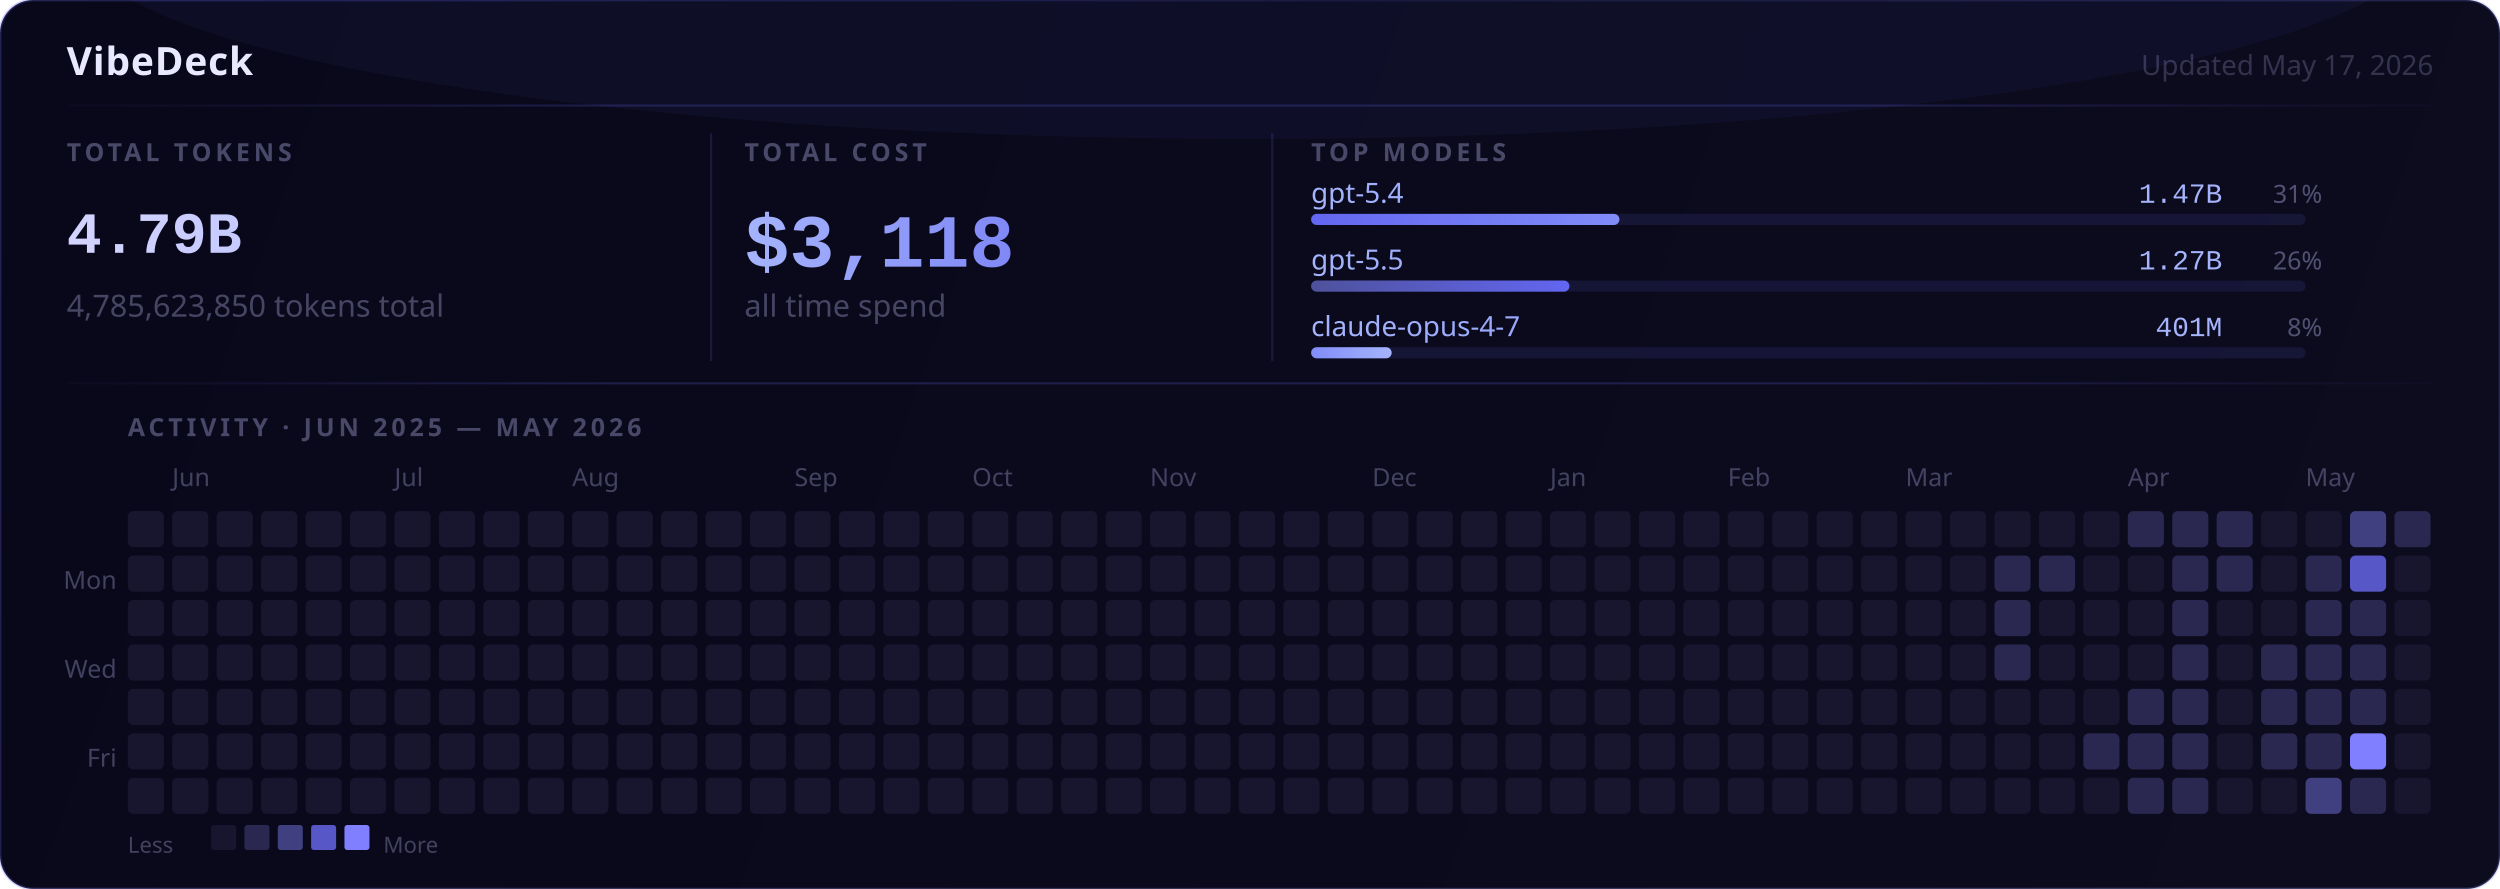
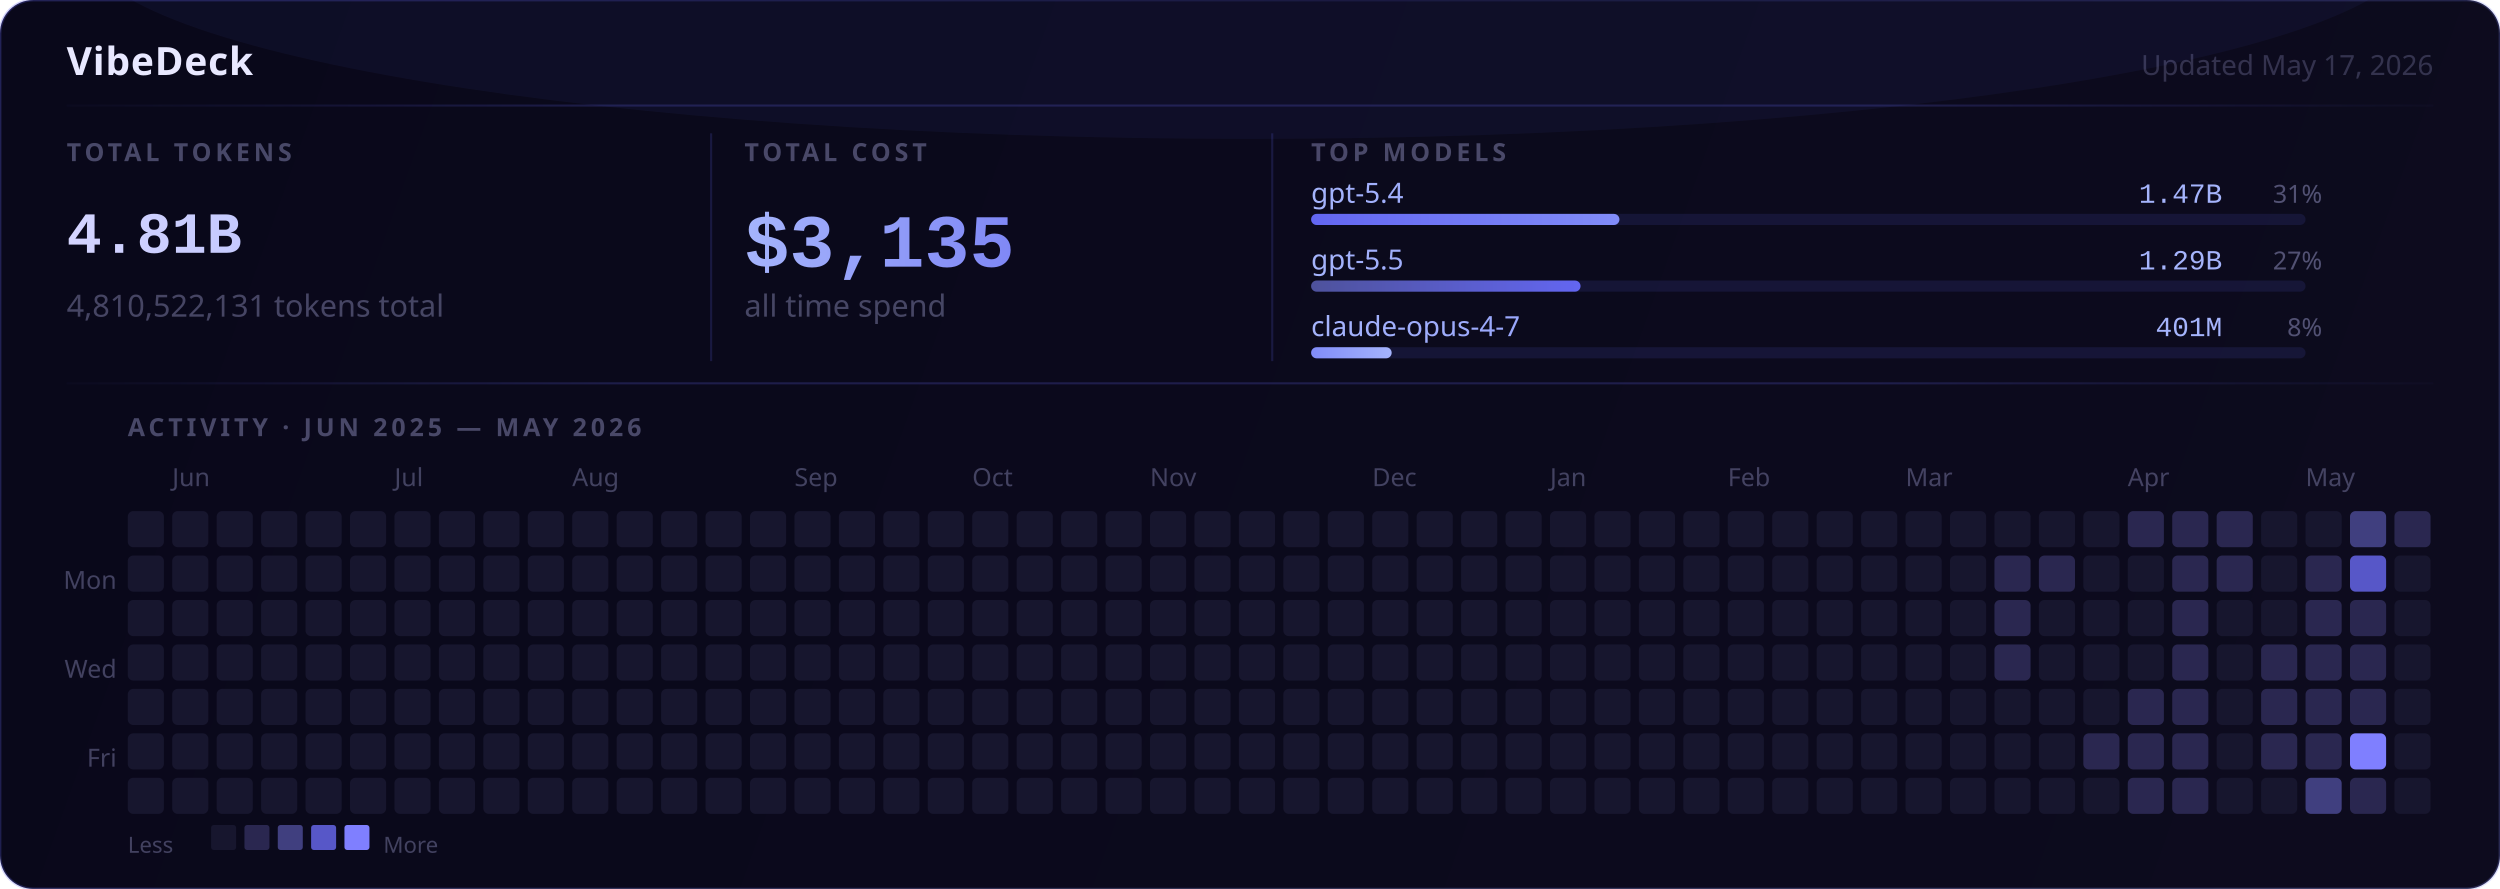
<svg xmlns="http://www.w3.org/2000/svg" width="900" height="320" viewBox="0 0 900 320">
  <defs>
    <linearGradient id="gbg" x1="0" y1="0" x2="900" y2="320" gradientUnits="userSpaceOnUse">
      <stop offset="0%" stop-color="#09081a" />
      <stop offset="100%" stop-color="#0d0b1e" />
    </linearGradient>
    <linearGradient id="gtok" x1="24" y1="0" x2="224" y2="0" gradientUnits="userSpaceOnUse">
      <stop offset="0%" stop-color="#d4d4ff" />
      <stop offset="100%" stop-color="#a5b4fc" />
    </linearGradient>
    <linearGradient id="gcost" x1="268" y1="0" x2="438" y2="0" gradientUnits="userSpaceOnUse">
      <stop offset="0%" stop-color="#a5b4fc" />
      <stop offset="100%" stop-color="#6366f1" />
    </linearGradient>
    <linearGradient id="gmodel" x1="472" y1="0" x2="700" y2="0" gradientUnits="userSpaceOnUse">
      <stop offset="0%" stop-color="#a5b4fc" />
      <stop offset="100%" stop-color="#818cf8" />
    </linearGradient>
    <linearGradient id="gbar1" x1="0" y1="0" x2="1" y2="0" gradientUnits="objectBoundingBox">
      <stop offset="0%" stop-color="#6366f1" />
      <stop offset="100%" stop-color="#818cf8" />
    </linearGradient>
    <linearGradient id="gbar2" x1="0" y1="0" x2="1" y2="0" gradientUnits="objectBoundingBox">
      <stop offset="0%" stop-color="#4E529C" />
      <stop offset="100%" stop-color="#6366f1" />
    </linearGradient>
    <linearGradient id="gbar3" x1="0" y1="0" x2="1" y2="0" gradientUnits="objectBoundingBox">
      <stop offset="0%" stop-color="#818cf8" />
      <stop offset="100%" stop-color="#a5b4fc" />
    </linearGradient>
    <linearGradient id="gdiv" x1="0" y1="0" x2="900" y2="0" gradientUnits="userSpaceOnUse">
      <stop offset="0%" stop-color="rgba(99,102,241,0)" />
      <stop offset="25%" stop-color="rgba(99,102,241,0.22)" />
      <stop offset="75%" stop-color="rgba(99,102,241,0.22)" />
      <stop offset="100%" stop-color="rgba(99,102,241,0)" />
    </linearGradient>
    <linearGradient id="grim" x1="0" y1="0" x2="900" y2="320" gradientUnits="userSpaceOnUse">
      <stop offset="0%" stop-color="rgba(99,102,241,0.28)" />
      <stop offset="50%" stop-color="rgba(99,102,241,0.12)" />
      <stop offset="100%" stop-color="rgba(129,140,248,0.24)" />
    </linearGradient>
  </defs>
  <rect width="900" height="320" fill="url(#gbg)" rx="12" />
  <rect width="900" height="320" fill="none" stroke="url(#grim)" stroke-width="1" rx="12" />
  <ellipse cx="450" cy="-20" rx="420" ry="70" fill="rgba(99,102,241,0.06)" />
  <text x="24" y="27" font-size="14" font-weight="700" fill="#e8e8ff" font-family="system-ui,sans-serif" letter-spacing="0.3">VibeDeck</text>
  <text x="876" y="27" text-anchor="end" font-size="10" fill="rgba(168,168,220,0.26)" font-family="system-ui,sans-serif">Updated May 17, 2026</text>
  <line x1="24" y1="38" x2="876" y2="38" stroke="url(#gdiv)" stroke-width="0.75" />
  <text x="24" y="58" font-size="9" font-weight="600" fill="rgba(168,168,220,0.4)" font-family="system-ui,sans-serif" letter-spacing="1.4">TOTAL TOKENS</text>
  <text x="268" y="58" font-size="9" font-weight="600" fill="rgba(168,168,220,0.4)" font-family="system-ui,sans-serif" letter-spacing="1.4">TOTAL COST</text>
  <text x="472" y="58" font-size="9" font-weight="600" fill="rgba(168,168,220,0.4)" font-family="system-ui,sans-serif" letter-spacing="1.4">TOP MODELS</text>
-   <text x="24" y="91" font-size="21" font-weight="700" fill="url(#gtok)" font-family="'Courier New',Courier,monospace">4.79B</text>
-   <text x="24" y="114" font-size="11" fill="rgba(168,168,220,0.38)" font-family="system-ui,sans-serif">4,785,623,850 tokens total</text>
-   <text x="268" y="96" font-size="27" font-weight="700" fill="url(#gcost)" font-family="'Courier New',Courier,monospace">$3,118</text>
+   <text x="24" y="91" font-size="21" font-weight="700" fill="url(#gtok)" font-family="'Courier New',Courier,monospace">4.81B</text>
+   <text x="24" y="114" font-size="11" fill="rgba(168,168,220,0.38)" font-family="system-ui,sans-serif">4,810,522,131 tokens total</text>
+   <text x="268" y="96" font-size="27" font-weight="700" fill="url(#gcost)" font-family="'Courier New',Courier,monospace">$3,135</text>
  <text x="268" y="114" font-size="11" fill="rgba(168,168,220,0.38)" font-family="system-ui,sans-serif">all time spend</text>
  <line x1="256" y1="48" x2="256" y2="130" stroke="rgba(99,102,241,0.18)" stroke-width="0.75" />
  <line x1="458" y1="48" x2="458" y2="130" stroke="rgba(99,102,241,0.18)" stroke-width="0.75" />
  <rect x="472" y="77" width="358" height="4" rx="2" fill="rgba(99,102,241,0.12)" />
  <rect x="472" y="77" width="111" height="4" rx="2" fill="url(#gbar1)" />
  <text x="472" y="73" font-size="10" fill="url(#gmodel)" font-family="system-ui,sans-serif">gpt-5.4</text>
  <text x="800" y="73" text-anchor="end" font-size="10" fill="#a5b4fc" font-family="'Courier New',Courier,monospace">1.47B</text>
  <text x="836" y="73" text-anchor="end" font-size="9" fill="rgba(168,168,220,0.45)" font-family="system-ui,sans-serif">31%</text>
  <rect x="472" y="101" width="358" height="4" rx="2" fill="rgba(99,102,241,0.12)" />
-   <rect x="472" y="101" width="93" height="4" rx="2" fill="url(#gbar2)" />
+   <rect x="472" y="101" width="97" height="4" rx="2" fill="url(#gbar2)" />
  <text x="472" y="97" font-size="10" fill="url(#gmodel)" font-family="system-ui,sans-serif">gpt-5.5</text>
-   <text x="800" y="97" text-anchor="end" font-size="10" fill="#a5b4fc" font-family="'Courier New',Courier,monospace">1.27B</text>
-   <text x="836" y="97" text-anchor="end" font-size="9" fill="rgba(168,168,220,0.45)" font-family="system-ui,sans-serif">26%</text>
+   <text x="800" y="97" text-anchor="end" font-size="10" fill="#a5b4fc" font-family="'Courier New',Courier,monospace">1.29B</text>
+   <text x="836" y="97" text-anchor="end" font-size="9" fill="rgba(168,168,220,0.45)" font-family="system-ui,sans-serif">27%</text>
  <rect x="472" y="125" width="358" height="4" rx="2" fill="rgba(99,102,241,0.12)" />
  <rect x="472" y="125" width="29" height="4" rx="2" fill="url(#gbar3)" />
  <text x="472" y="121" font-size="10" fill="url(#gmodel)" font-family="system-ui,sans-serif">claude-opus-4-7</text>
  <text x="800" y="121" text-anchor="end" font-size="10" fill="#a5b4fc" font-family="'Courier New',Courier,monospace">401M</text>
  <text x="836" y="121" text-anchor="end" font-size="9" fill="rgba(168,168,220,0.45)" font-family="system-ui,sans-serif">8%</text>
  <line x1="24" y1="138" x2="876" y2="138" stroke="url(#gdiv)" stroke-width="0.75" />
  <text x="46" y="157" font-size="9" font-weight="600" fill="rgba(168,168,220,0.4)" font-family="system-ui,sans-serif" letter-spacing="1.4">ACTIVITY · JUN 2025 — MAY 2026</text>
  <text x="42" y="212" text-anchor="end" font-size="9" fill="rgba(168,168,220,0.36)" font-family="system-ui,sans-serif">Mon</text>
  <text x="42" y="244" text-anchor="end" font-size="9" fill="rgba(168,168,220,0.36)" font-family="system-ui,sans-serif">Wed</text>
  <text x="42" y="276" text-anchor="end" font-size="9" fill="rgba(168,168,220,0.36)" font-family="system-ui,sans-serif">Fri</text>
  <text x="62" y="175" font-size="9" fill="rgba(168,168,220,0.36)" font-family="system-ui,sans-serif">Jun</text>
  <text x="142" y="175" font-size="9" fill="rgba(168,168,220,0.36)" font-family="system-ui,sans-serif">Jul</text>
  <text x="206" y="175" font-size="9" fill="rgba(168,168,220,0.36)" font-family="system-ui,sans-serif">Aug</text>
  <text x="286" y="175" font-size="9" fill="rgba(168,168,220,0.36)" font-family="system-ui,sans-serif">Sep</text>
  <text x="350" y="175" font-size="9" fill="rgba(168,168,220,0.36)" font-family="system-ui,sans-serif">Oct</text>
  <text x="414" y="175" font-size="9" fill="rgba(168,168,220,0.36)" font-family="system-ui,sans-serif">Nov</text>
  <text x="494" y="175" font-size="9" fill="rgba(168,168,220,0.36)" font-family="system-ui,sans-serif">Dec</text>
  <text x="558" y="175" font-size="9" fill="rgba(168,168,220,0.36)" font-family="system-ui,sans-serif">Jan</text>
  <text x="622" y="175" font-size="9" fill="rgba(168,168,220,0.36)" font-family="system-ui,sans-serif">Feb</text>
  <text x="686" y="175" font-size="9" fill="rgba(168,168,220,0.36)" font-family="system-ui,sans-serif">Mar</text>
  <text x="766" y="175" font-size="9" fill="rgba(168,168,220,0.36)" font-family="system-ui,sans-serif">Apr</text>
  <text x="830" y="175" font-size="9" fill="rgba(168,168,220,0.36)" font-family="system-ui,sans-serif">May</text>
  <rect x="46" y="184" width="13" height="13" rx="2" fill="#17162e" />
  <rect x="46" y="200" width="13" height="13" rx="2" fill="#17162e" />
  <rect x="46" y="216" width="13" height="13" rx="2" fill="#17162e" />
  <rect x="46" y="232" width="13" height="13" rx="2" fill="#17162e" />
  <rect x="46" y="248" width="13" height="13" rx="2" fill="#17162e" />
  <rect x="46" y="264" width="13" height="13" rx="2" fill="#17162e" />
  <rect x="46" y="280" width="13" height="13" rx="2" fill="#17162e" />
  <rect x="62" y="184" width="13" height="13" rx="2" fill="#17162e" />
  <rect x="62" y="200" width="13" height="13" rx="2" fill="#17162e" />
  <rect x="62" y="216" width="13" height="13" rx="2" fill="#17162e" />
  <rect x="62" y="232" width="13" height="13" rx="2" fill="#17162e" />
  <rect x="62" y="248" width="13" height="13" rx="2" fill="#17162e" />
  <rect x="62" y="264" width="13" height="13" rx="2" fill="#17162e" />
  <rect x="62" y="280" width="13" height="13" rx="2" fill="#17162e" />
  <rect x="78" y="184" width="13" height="13" rx="2" fill="#17162e" />
  <rect x="78" y="200" width="13" height="13" rx="2" fill="#17162e" />
  <rect x="78" y="216" width="13" height="13" rx="2" fill="#17162e" />
  <rect x="78" y="232" width="13" height="13" rx="2" fill="#17162e" />
  <rect x="78" y="248" width="13" height="13" rx="2" fill="#17162e" />
  <rect x="78" y="264" width="13" height="13" rx="2" fill="#17162e" />
  <rect x="78" y="280" width="13" height="13" rx="2" fill="#17162e" />
  <rect x="94" y="184" width="13" height="13" rx="2" fill="#17162e" />
  <rect x="94" y="200" width="13" height="13" rx="2" fill="#17162e" />
  <rect x="94" y="216" width="13" height="13" rx="2" fill="#17162e" />
  <rect x="94" y="232" width="13" height="13" rx="2" fill="#17162e" />
  <rect x="94" y="248" width="13" height="13" rx="2" fill="#17162e" />
  <rect x="94" y="264" width="13" height="13" rx="2" fill="#17162e" />
  <rect x="94" y="280" width="13" height="13" rx="2" fill="#17162e" />
  <rect x="110" y="184" width="13" height="13" rx="2" fill="#17162e" />
  <rect x="110" y="200" width="13" height="13" rx="2" fill="#17162e" />
  <rect x="110" y="216" width="13" height="13" rx="2" fill="#17162e" />
  <rect x="110" y="232" width="13" height="13" rx="2" fill="#17162e" />
  <rect x="110" y="248" width="13" height="13" rx="2" fill="#17162e" />
  <rect x="110" y="264" width="13" height="13" rx="2" fill="#17162e" />
  <rect x="110" y="280" width="13" height="13" rx="2" fill="#17162e" />
  <rect x="126" y="184" width="13" height="13" rx="2" fill="#17162e" />
  <rect x="126" y="200" width="13" height="13" rx="2" fill="#17162e" />
  <rect x="126" y="216" width="13" height="13" rx="2" fill="#17162e" />
  <rect x="126" y="232" width="13" height="13" rx="2" fill="#17162e" />
  <rect x="126" y="248" width="13" height="13" rx="2" fill="#17162e" />
  <rect x="126" y="264" width="13" height="13" rx="2" fill="#17162e" />
  <rect x="126" y="280" width="13" height="13" rx="2" fill="#17162e" />
  <rect x="142" y="184" width="13" height="13" rx="2" fill="#17162e" />
  <rect x="142" y="200" width="13" height="13" rx="2" fill="#17162e" />
  <rect x="142" y="216" width="13" height="13" rx="2" fill="#17162e" />
  <rect x="142" y="232" width="13" height="13" rx="2" fill="#17162e" />
  <rect x="142" y="248" width="13" height="13" rx="2" fill="#17162e" />
  <rect x="142" y="264" width="13" height="13" rx="2" fill="#17162e" />
  <rect x="142" y="280" width="13" height="13" rx="2" fill="#17162e" />
  <rect x="158" y="184" width="13" height="13" rx="2" fill="#17162e" />
  <rect x="158" y="200" width="13" height="13" rx="2" fill="#17162e" />
  <rect x="158" y="216" width="13" height="13" rx="2" fill="#17162e" />
  <rect x="158" y="232" width="13" height="13" rx="2" fill="#17162e" />
  <rect x="158" y="248" width="13" height="13" rx="2" fill="#17162e" />
  <rect x="158" y="264" width="13" height="13" rx="2" fill="#17162e" />
  <rect x="158" y="280" width="13" height="13" rx="2" fill="#17162e" />
  <rect x="174" y="184" width="13" height="13" rx="2" fill="#17162e" />
  <rect x="174" y="200" width="13" height="13" rx="2" fill="#17162e" />
  <rect x="174" y="216" width="13" height="13" rx="2" fill="#17162e" />
  <rect x="174" y="232" width="13" height="13" rx="2" fill="#17162e" />
  <rect x="174" y="248" width="13" height="13" rx="2" fill="#17162e" />
  <rect x="174" y="264" width="13" height="13" rx="2" fill="#17162e" />
  <rect x="174" y="280" width="13" height="13" rx="2" fill="#17162e" />
  <rect x="190" y="184" width="13" height="13" rx="2" fill="#17162e" />
  <rect x="190" y="200" width="13" height="13" rx="2" fill="#17162e" />
  <rect x="190" y="216" width="13" height="13" rx="2" fill="#17162e" />
  <rect x="190" y="232" width="13" height="13" rx="2" fill="#17162e" />
  <rect x="190" y="248" width="13" height="13" rx="2" fill="#17162e" />
  <rect x="190" y="264" width="13" height="13" rx="2" fill="#17162e" />
  <rect x="190" y="280" width="13" height="13" rx="2" fill="#17162e" />
  <rect x="206" y="184" width="13" height="13" rx="2" fill="#17162e" />
  <rect x="206" y="200" width="13" height="13" rx="2" fill="#17162e" />
  <rect x="206" y="216" width="13" height="13" rx="2" fill="#17162e" />
  <rect x="206" y="232" width="13" height="13" rx="2" fill="#17162e" />
  <rect x="206" y="248" width="13" height="13" rx="2" fill="#17162e" />
  <rect x="206" y="264" width="13" height="13" rx="2" fill="#17162e" />
  <rect x="206" y="280" width="13" height="13" rx="2" fill="#17162e" />
  <rect x="222" y="184" width="13" height="13" rx="2" fill="#17162e" />
  <rect x="222" y="200" width="13" height="13" rx="2" fill="#17162e" />
  <rect x="222" y="216" width="13" height="13" rx="2" fill="#17162e" />
  <rect x="222" y="232" width="13" height="13" rx="2" fill="#17162e" />
  <rect x="222" y="248" width="13" height="13" rx="2" fill="#17162e" />
  <rect x="222" y="264" width="13" height="13" rx="2" fill="#17162e" />
  <rect x="222" y="280" width="13" height="13" rx="2" fill="#17162e" />
  <rect x="238" y="184" width="13" height="13" rx="2" fill="#17162e" />
  <rect x="238" y="200" width="13" height="13" rx="2" fill="#17162e" />
  <rect x="238" y="216" width="13" height="13" rx="2" fill="#17162e" />
  <rect x="238" y="232" width="13" height="13" rx="2" fill="#17162e" />
  <rect x="238" y="248" width="13" height="13" rx="2" fill="#17162e" />
  <rect x="238" y="264" width="13" height="13" rx="2" fill="#17162e" />
  <rect x="238" y="280" width="13" height="13" rx="2" fill="#17162e" />
  <rect x="254" y="184" width="13" height="13" rx="2" fill="#17162e" />
  <rect x="254" y="200" width="13" height="13" rx="2" fill="#17162e" />
  <rect x="254" y="216" width="13" height="13" rx="2" fill="#17162e" />
  <rect x="254" y="232" width="13" height="13" rx="2" fill="#17162e" />
  <rect x="254" y="248" width="13" height="13" rx="2" fill="#17162e" />
  <rect x="254" y="264" width="13" height="13" rx="2" fill="#17162e" />
  <rect x="254" y="280" width="13" height="13" rx="2" fill="#17162e" />
  <rect x="270" y="184" width="13" height="13" rx="2" fill="#17162e" />
  <rect x="270" y="200" width="13" height="13" rx="2" fill="#17162e" />
  <rect x="270" y="216" width="13" height="13" rx="2" fill="#17162e" />
  <rect x="270" y="232" width="13" height="13" rx="2" fill="#17162e" />
  <rect x="270" y="248" width="13" height="13" rx="2" fill="#17162e" />
  <rect x="270" y="264" width="13" height="13" rx="2" fill="#17162e" />
  <rect x="270" y="280" width="13" height="13" rx="2" fill="#17162e" />
  <rect x="286" y="184" width="13" height="13" rx="2" fill="#17162e" />
  <rect x="286" y="200" width="13" height="13" rx="2" fill="#17162e" />
  <rect x="286" y="216" width="13" height="13" rx="2" fill="#17162e" />
  <rect x="286" y="232" width="13" height="13" rx="2" fill="#17162e" />
  <rect x="286" y="248" width="13" height="13" rx="2" fill="#17162e" />
  <rect x="286" y="264" width="13" height="13" rx="2" fill="#17162e" />
  <rect x="286" y="280" width="13" height="13" rx="2" fill="#17162e" />
  <rect x="302" y="184" width="13" height="13" rx="2" fill="#17162e" />
  <rect x="302" y="200" width="13" height="13" rx="2" fill="#17162e" />
  <rect x="302" y="216" width="13" height="13" rx="2" fill="#17162e" />
  <rect x="302" y="232" width="13" height="13" rx="2" fill="#17162e" />
  <rect x="302" y="248" width="13" height="13" rx="2" fill="#17162e" />
  <rect x="302" y="264" width="13" height="13" rx="2" fill="#17162e" />
  <rect x="302" y="280" width="13" height="13" rx="2" fill="#17162e" />
  <rect x="318" y="184" width="13" height="13" rx="2" fill="#17162e" />
  <rect x="318" y="200" width="13" height="13" rx="2" fill="#17162e" />
  <rect x="318" y="216" width="13" height="13" rx="2" fill="#17162e" />
  <rect x="318" y="232" width="13" height="13" rx="2" fill="#17162e" />
  <rect x="318" y="248" width="13" height="13" rx="2" fill="#17162e" />
  <rect x="318" y="264" width="13" height="13" rx="2" fill="#17162e" />
  <rect x="318" y="280" width="13" height="13" rx="2" fill="#17162e" />
  <rect x="334" y="184" width="13" height="13" rx="2" fill="#17162e" />
  <rect x="334" y="200" width="13" height="13" rx="2" fill="#17162e" />
  <rect x="334" y="216" width="13" height="13" rx="2" fill="#17162e" />
  <rect x="334" y="232" width="13" height="13" rx="2" fill="#17162e" />
  <rect x="334" y="248" width="13" height="13" rx="2" fill="#17162e" />
  <rect x="334" y="264" width="13" height="13" rx="2" fill="#17162e" />
  <rect x="334" y="280" width="13" height="13" rx="2" fill="#17162e" />
  <rect x="350" y="184" width="13" height="13" rx="2" fill="#17162e" />
  <rect x="350" y="200" width="13" height="13" rx="2" fill="#17162e" />
  <rect x="350" y="216" width="13" height="13" rx="2" fill="#17162e" />
  <rect x="350" y="232" width="13" height="13" rx="2" fill="#17162e" />
  <rect x="350" y="248" width="13" height="13" rx="2" fill="#17162e" />
  <rect x="350" y="264" width="13" height="13" rx="2" fill="#17162e" />
  <rect x="350" y="280" width="13" height="13" rx="2" fill="#17162e" />
  <rect x="366" y="184" width="13" height="13" rx="2" fill="#17162e" />
  <rect x="366" y="200" width="13" height="13" rx="2" fill="#17162e" />
  <rect x="366" y="216" width="13" height="13" rx="2" fill="#17162e" />
  <rect x="366" y="232" width="13" height="13" rx="2" fill="#17162e" />
  <rect x="366" y="248" width="13" height="13" rx="2" fill="#17162e" />
  <rect x="366" y="264" width="13" height="13" rx="2" fill="#17162e" />
  <rect x="366" y="280" width="13" height="13" rx="2" fill="#17162e" />
  <rect x="382" y="184" width="13" height="13" rx="2" fill="#17162e" />
  <rect x="382" y="200" width="13" height="13" rx="2" fill="#17162e" />
  <rect x="382" y="216" width="13" height="13" rx="2" fill="#17162e" />
  <rect x="382" y="232" width="13" height="13" rx="2" fill="#17162e" />
  <rect x="382" y="248" width="13" height="13" rx="2" fill="#17162e" />
  <rect x="382" y="264" width="13" height="13" rx="2" fill="#17162e" />
  <rect x="382" y="280" width="13" height="13" rx="2" fill="#17162e" />
  <rect x="398" y="184" width="13" height="13" rx="2" fill="#17162e" />
  <rect x="398" y="200" width="13" height="13" rx="2" fill="#17162e" />
  <rect x="398" y="216" width="13" height="13" rx="2" fill="#17162e" />
  <rect x="398" y="232" width="13" height="13" rx="2" fill="#17162e" />
  <rect x="398" y="248" width="13" height="13" rx="2" fill="#17162e" />
  <rect x="398" y="264" width="13" height="13" rx="2" fill="#17162e" />
  <rect x="398" y="280" width="13" height="13" rx="2" fill="#17162e" />
  <rect x="414" y="184" width="13" height="13" rx="2" fill="#17162e" />
  <rect x="414" y="200" width="13" height="13" rx="2" fill="#17162e" />
  <rect x="414" y="216" width="13" height="13" rx="2" fill="#17162e" />
  <rect x="414" y="232" width="13" height="13" rx="2" fill="#17162e" />
  <rect x="414" y="248" width="13" height="13" rx="2" fill="#17162e" />
  <rect x="414" y="264" width="13" height="13" rx="2" fill="#17162e" />
  <rect x="414" y="280" width="13" height="13" rx="2" fill="#17162e" />
  <rect x="430" y="184" width="13" height="13" rx="2" fill="#17162e" />
  <rect x="430" y="200" width="13" height="13" rx="2" fill="#17162e" />
  <rect x="430" y="216" width="13" height="13" rx="2" fill="#17162e" />
  <rect x="430" y="232" width="13" height="13" rx="2" fill="#17162e" />
  <rect x="430" y="248" width="13" height="13" rx="2" fill="#17162e" />
  <rect x="430" y="264" width="13" height="13" rx="2" fill="#17162e" />
  <rect x="430" y="280" width="13" height="13" rx="2" fill="#17162e" />
  <rect x="446" y="184" width="13" height="13" rx="2" fill="#17162e" />
  <rect x="446" y="200" width="13" height="13" rx="2" fill="#17162e" />
  <rect x="446" y="216" width="13" height="13" rx="2" fill="#17162e" />
  <rect x="446" y="232" width="13" height="13" rx="2" fill="#17162e" />
  <rect x="446" y="248" width="13" height="13" rx="2" fill="#17162e" />
  <rect x="446" y="264" width="13" height="13" rx="2" fill="#17162e" />
  <rect x="446" y="280" width="13" height="13" rx="2" fill="#17162e" />
  <rect x="462" y="184" width="13" height="13" rx="2" fill="#17162e" />
  <rect x="462" y="200" width="13" height="13" rx="2" fill="#17162e" />
  <rect x="462" y="216" width="13" height="13" rx="2" fill="#17162e" />
  <rect x="462" y="232" width="13" height="13" rx="2" fill="#17162e" />
  <rect x="462" y="248" width="13" height="13" rx="2" fill="#17162e" />
  <rect x="462" y="264" width="13" height="13" rx="2" fill="#17162e" />
  <rect x="462" y="280" width="13" height="13" rx="2" fill="#17162e" />
  <rect x="478" y="184" width="13" height="13" rx="2" fill="#17162e" />
  <rect x="478" y="200" width="13" height="13" rx="2" fill="#17162e" />
  <rect x="478" y="216" width="13" height="13" rx="2" fill="#17162e" />
  <rect x="478" y="232" width="13" height="13" rx="2" fill="#17162e" />
  <rect x="478" y="248" width="13" height="13" rx="2" fill="#17162e" />
  <rect x="478" y="264" width="13" height="13" rx="2" fill="#17162e" />
  <rect x="478" y="280" width="13" height="13" rx="2" fill="#17162e" />
  <rect x="494" y="184" width="13" height="13" rx="2" fill="#17162e" />
  <rect x="494" y="200" width="13" height="13" rx="2" fill="#17162e" />
  <rect x="494" y="216" width="13" height="13" rx="2" fill="#17162e" />
  <rect x="494" y="232" width="13" height="13" rx="2" fill="#17162e" />
  <rect x="494" y="248" width="13" height="13" rx="2" fill="#17162e" />
  <rect x="494" y="264" width="13" height="13" rx="2" fill="#17162e" />
  <rect x="494" y="280" width="13" height="13" rx="2" fill="#17162e" />
  <rect x="510" y="184" width="13" height="13" rx="2" fill="#17162e" />
  <rect x="510" y="200" width="13" height="13" rx="2" fill="#17162e" />
  <rect x="510" y="216" width="13" height="13" rx="2" fill="#17162e" />
  <rect x="510" y="232" width="13" height="13" rx="2" fill="#17162e" />
  <rect x="510" y="248" width="13" height="13" rx="2" fill="#17162e" />
  <rect x="510" y="264" width="13" height="13" rx="2" fill="#17162e" />
  <rect x="510" y="280" width="13" height="13" rx="2" fill="#17162e" />
  <rect x="526" y="184" width="13" height="13" rx="2" fill="#17162e" />
  <rect x="526" y="200" width="13" height="13" rx="2" fill="#17162e" />
  <rect x="526" y="216" width="13" height="13" rx="2" fill="#17162e" />
  <rect x="526" y="232" width="13" height="13" rx="2" fill="#17162e" />
  <rect x="526" y="248" width="13" height="13" rx="2" fill="#17162e" />
  <rect x="526" y="264" width="13" height="13" rx="2" fill="#17162e" />
  <rect x="526" y="280" width="13" height="13" rx="2" fill="#17162e" />
  <rect x="542" y="184" width="13" height="13" rx="2" fill="#17162e" />
  <rect x="542" y="200" width="13" height="13" rx="2" fill="#17162e" />
  <rect x="542" y="216" width="13" height="13" rx="2" fill="#17162e" />
  <rect x="542" y="232" width="13" height="13" rx="2" fill="#17162e" />
  <rect x="542" y="248" width="13" height="13" rx="2" fill="#17162e" />
  <rect x="542" y="264" width="13" height="13" rx="2" fill="#17162e" />
  <rect x="542" y="280" width="13" height="13" rx="2" fill="#17162e" />
  <rect x="558" y="184" width="13" height="13" rx="2" fill="#17162e" />
  <rect x="558" y="200" width="13" height="13" rx="2" fill="#17162e" />
  <rect x="558" y="216" width="13" height="13" rx="2" fill="#17162e" />
  <rect x="558" y="232" width="13" height="13" rx="2" fill="#17162e" />
  <rect x="558" y="248" width="13" height="13" rx="2" fill="#17162e" />
  <rect x="558" y="264" width="13" height="13" rx="2" fill="#17162e" />
  <rect x="558" y="280" width="13" height="13" rx="2" fill="#17162e" />
  <rect x="574" y="184" width="13" height="13" rx="2" fill="#17162e" />
  <rect x="574" y="200" width="13" height="13" rx="2" fill="#17162e" />
  <rect x="574" y="216" width="13" height="13" rx="2" fill="#17162e" />
  <rect x="574" y="232" width="13" height="13" rx="2" fill="#17162e" />
  <rect x="574" y="248" width="13" height="13" rx="2" fill="#17162e" />
  <rect x="574" y="264" width="13" height="13" rx="2" fill="#17162e" />
  <rect x="574" y="280" width="13" height="13" rx="2" fill="#17162e" />
  <rect x="590" y="184" width="13" height="13" rx="2" fill="#17162e" />
  <rect x="590" y="200" width="13" height="13" rx="2" fill="#17162e" />
  <rect x="590" y="216" width="13" height="13" rx="2" fill="#17162e" />
  <rect x="590" y="232" width="13" height="13" rx="2" fill="#17162e" />
  <rect x="590" y="248" width="13" height="13" rx="2" fill="#17162e" />
  <rect x="590" y="264" width="13" height="13" rx="2" fill="#17162e" />
  <rect x="590" y="280" width="13" height="13" rx="2" fill="#17162e" />
  <rect x="606" y="184" width="13" height="13" rx="2" fill="#17162e" />
  <rect x="606" y="200" width="13" height="13" rx="2" fill="#17162e" />
  <rect x="606" y="216" width="13" height="13" rx="2" fill="#17162e" />
  <rect x="606" y="232" width="13" height="13" rx="2" fill="#17162e" />
  <rect x="606" y="248" width="13" height="13" rx="2" fill="#17162e" />
  <rect x="606" y="264" width="13" height="13" rx="2" fill="#17162e" />
  <rect x="606" y="280" width="13" height="13" rx="2" fill="#17162e" />
  <rect x="622" y="184" width="13" height="13" rx="2" fill="#17162e" />
  <rect x="622" y="200" width="13" height="13" rx="2" fill="#17162e" />
  <rect x="622" y="216" width="13" height="13" rx="2" fill="#17162e" />
  <rect x="622" y="232" width="13" height="13" rx="2" fill="#17162e" />
  <rect x="622" y="248" width="13" height="13" rx="2" fill="#17162e" />
  <rect x="622" y="264" width="13" height="13" rx="2" fill="#17162e" />
  <rect x="622" y="280" width="13" height="13" rx="2" fill="#17162e" />
  <rect x="638" y="184" width="13" height="13" rx="2" fill="#17162e" />
  <rect x="638" y="200" width="13" height="13" rx="2" fill="#17162e" />
  <rect x="638" y="216" width="13" height="13" rx="2" fill="#17162e" />
  <rect x="638" y="232" width="13" height="13" rx="2" fill="#17162e" />
  <rect x="638" y="248" width="13" height="13" rx="2" fill="#17162e" />
  <rect x="638" y="264" width="13" height="13" rx="2" fill="#17162e" />
  <rect x="638" y="280" width="13" height="13" rx="2" fill="#17162e" />
  <rect x="654" y="184" width="13" height="13" rx="2" fill="#17162e" />
  <rect x="654" y="200" width="13" height="13" rx="2" fill="#17162e" />
  <rect x="654" y="216" width="13" height="13" rx="2" fill="#17162e" />
  <rect x="654" y="232" width="13" height="13" rx="2" fill="#17162e" />
  <rect x="654" y="248" width="13" height="13" rx="2" fill="#17162e" />
  <rect x="654" y="264" width="13" height="13" rx="2" fill="#17162e" />
  <rect x="654" y="280" width="13" height="13" rx="2" fill="#17162e" />
  <rect x="670" y="184" width="13" height="13" rx="2" fill="#17162e" />
  <rect x="670" y="200" width="13" height="13" rx="2" fill="#17162e" />
  <rect x="670" y="216" width="13" height="13" rx="2" fill="#17162e" />
  <rect x="670" y="232" width="13" height="13" rx="2" fill="#17162e" />
  <rect x="670" y="248" width="13" height="13" rx="2" fill="#17162e" />
  <rect x="670" y="264" width="13" height="13" rx="2" fill="#17162e" />
  <rect x="670" y="280" width="13" height="13" rx="2" fill="#17162e" />
  <rect x="686" y="184" width="13" height="13" rx="2" fill="#17162e" />
  <rect x="686" y="200" width="13" height="13" rx="2" fill="#17162e" />
  <rect x="686" y="216" width="13" height="13" rx="2" fill="#17162e" />
  <rect x="686" y="232" width="13" height="13" rx="2" fill="#17162e" />
  <rect x="686" y="248" width="13" height="13" rx="2" fill="#17162e" />
  <rect x="686" y="264" width="13" height="13" rx="2" fill="#17162e" />
  <rect x="686" y="280" width="13" height="13" rx="2" fill="#17162e" />
  <rect x="702" y="184" width="13" height="13" rx="2" fill="#17162e" />
  <rect x="702" y="200" width="13" height="13" rx="2" fill="#17162e" />
  <rect x="702" y="216" width="13" height="13" rx="2" fill="#17162e" />
  <rect x="702" y="232" width="13" height="13" rx="2" fill="#17162e" />
  <rect x="702" y="248" width="13" height="13" rx="2" fill="#17162e" />
  <rect x="702" y="264" width="13" height="13" rx="2" fill="#17162e" />
  <rect x="702" y="280" width="13" height="13" rx="2" fill="#17162e" />
  <rect x="718" y="184" width="13" height="13" rx="2" fill="#17162e" />
  <rect x="718" y="200" width="13" height="13" rx="2" fill="#2a2750" />
  <rect x="718" y="216" width="13" height="13" rx="2" fill="#2a2750" />
  <rect x="718" y="232" width="13" height="13" rx="2" fill="#2a2750" />
  <rect x="718" y="248" width="13" height="13" rx="2" fill="#17162e" />
  <rect x="718" y="264" width="13" height="13" rx="2" fill="#17162e" />
  <rect x="718" y="280" width="13" height="13" rx="2" fill="#17162e" />
  <rect x="734" y="184" width="13" height="13" rx="2" fill="#17162e" />
  <rect x="734" y="200" width="13" height="13" rx="2" fill="#2a2750" />
  <rect x="734" y="216" width="13" height="13" rx="2" fill="#17162e" />
  <rect x="734" y="232" width="13" height="13" rx="2" fill="#17162e" />
  <rect x="734" y="248" width="13" height="13" rx="2" fill="#17162e" />
  <rect x="734" y="264" width="13" height="13" rx="2" fill="#17162e" />
  <rect x="734" y="280" width="13" height="13" rx="2" fill="#17162e" />
  <rect x="750" y="184" width="13" height="13" rx="2" fill="#17162e" />
  <rect x="750" y="200" width="13" height="13" rx="2" fill="#17162e" />
  <rect x="750" y="216" width="13" height="13" rx="2" fill="#17162e" />
  <rect x="750" y="232" width="13" height="13" rx="2" fill="#17162e" />
  <rect x="750" y="248" width="13" height="13" rx="2" fill="#17162e" />
  <rect x="750" y="264" width="13" height="13" rx="2" fill="#2a2750" />
  <rect x="750" y="280" width="13" height="13" rx="2" fill="#17162e" />
  <rect x="766" y="184" width="13" height="13" rx="2" fill="#2a2750" />
  <rect x="766" y="200" width="13" height="13" rx="2" fill="#17162e" />
  <rect x="766" y="216" width="13" height="13" rx="2" fill="#17162e" />
  <rect x="766" y="232" width="13" height="13" rx="2" fill="#17162e" />
  <rect x="766" y="248" width="13" height="13" rx="2" fill="#2a2750" />
  <rect x="766" y="264" width="13" height="13" rx="2" fill="#2a2750" />
  <rect x="766" y="280" width="13" height="13" rx="2" fill="#2a2750" />
  <rect x="782" y="184" width="13" height="13" rx="2" fill="#2a2750" />
  <rect x="782" y="200" width="13" height="13" rx="2" fill="#2a2750" />
  <rect x="782" y="216" width="13" height="13" rx="2" fill="#2a2750" />
  <rect x="782" y="232" width="13" height="13" rx="2" fill="#2a2750" />
  <rect x="782" y="248" width="13" height="13" rx="2" fill="#2a2750" />
  <rect x="782" y="264" width="13" height="13" rx="2" fill="#2a2750" />
  <rect x="782" y="280" width="13" height="13" rx="2" fill="#2a2750" />
  <rect x="798" y="184" width="13" height="13" rx="2" fill="#2a2750" />
  <rect x="798" y="200" width="13" height="13" rx="2" fill="#2a2750" />
  <rect x="798" y="216" width="13" height="13" rx="2" fill="#17162e" />
  <rect x="798" y="232" width="13" height="13" rx="2" fill="#17162e" />
  <rect x="798" y="248" width="13" height="13" rx="2" fill="#17162e" />
  <rect x="798" y="264" width="13" height="13" rx="2" fill="#17162e" />
  <rect x="798" y="280" width="13" height="13" rx="2" fill="#17162e" />
  <rect x="814" y="184" width="13" height="13" rx="2" fill="#17162e" />
  <rect x="814" y="200" width="13" height="13" rx="2" fill="#17162e" />
  <rect x="814" y="216" width="13" height="13" rx="2" fill="#17162e" />
  <rect x="814" y="232" width="13" height="13" rx="2" fill="#2a2750" />
  <rect x="814" y="248" width="13" height="13" rx="2" fill="#2a2750" />
  <rect x="814" y="264" width="13" height="13" rx="2" fill="#2a2750" />
  <rect x="814" y="280" width="13" height="13" rx="2" fill="#17162e" />
  <rect x="830" y="184" width="13" height="13" rx="2" fill="#17162e" />
  <rect x="830" y="200" width="13" height="13" rx="2" fill="#2a2750" />
  <rect x="830" y="216" width="13" height="13" rx="2" fill="#2a2750" />
  <rect x="830" y="232" width="13" height="13" rx="2" fill="#2a2750" />
  <rect x="830" y="248" width="13" height="13" rx="2" fill="#2a2750" />
  <rect x="830" y="264" width="13" height="13" rx="2" fill="#2a2750" />
  <rect x="830" y="280" width="13" height="13" rx="2" fill="#403f7f" />
  <rect x="846" y="184" width="13" height="13" rx="2" fill="#403f7f" />
  <rect x="846" y="200" width="13" height="13" rx="2" fill="#5757c8" />
  <rect x="846" y="216" width="13" height="13" rx="2" fill="#2a2750" />
  <rect x="846" y="232" width="13" height="13" rx="2" fill="#2a2750" />
  <rect x="846" y="248" width="13" height="13" rx="2" fill="#2a2750" />
  <rect x="846" y="264" width="13" height="13" rx="2" fill="#7f7fff" />
  <rect x="846" y="280" width="13" height="13" rx="2" fill="#2a2750" />
  <rect x="862" y="184" width="13" height="13" rx="2" fill="#2a2750" />
  <rect x="862" y="200" width="13" height="13" rx="2" fill="#17162e" />
  <rect x="862" y="216" width="13" height="13" rx="2" fill="#17162e" />
  <rect x="862" y="232" width="13" height="13" rx="2" fill="#17162e" />
  <rect x="862" y="248" width="13" height="13" rx="2" fill="#17162e" />
  <rect x="862" y="264" width="13" height="13" rx="2" fill="#17162e" />
  <rect x="862" y="280" width="13" height="13" rx="2" fill="#17162e" />
  <text x="46" y="307" font-size="8" fill="rgba(168,168,220,0.36)" font-family="system-ui,sans-serif">Less</text>
  <rect x="76" y="297" width="9" height="9" rx="1" fill="#17162e" />
  <rect x="88" y="297" width="9" height="9" rx="1" fill="#2a2750" />
  <rect x="100" y="297" width="9" height="9" rx="1" fill="#403f7f" />
  <rect x="112" y="297" width="9" height="9" rx="1" fill="#5757c8" />
  <rect x="124" y="297" width="9" height="9" rx="1" fill="#7f7fff" />
  <text x="138" y="307" font-size="8" fill="rgba(168,168,220,0.36)" font-family="system-ui,sans-serif">More</text>
</svg>
